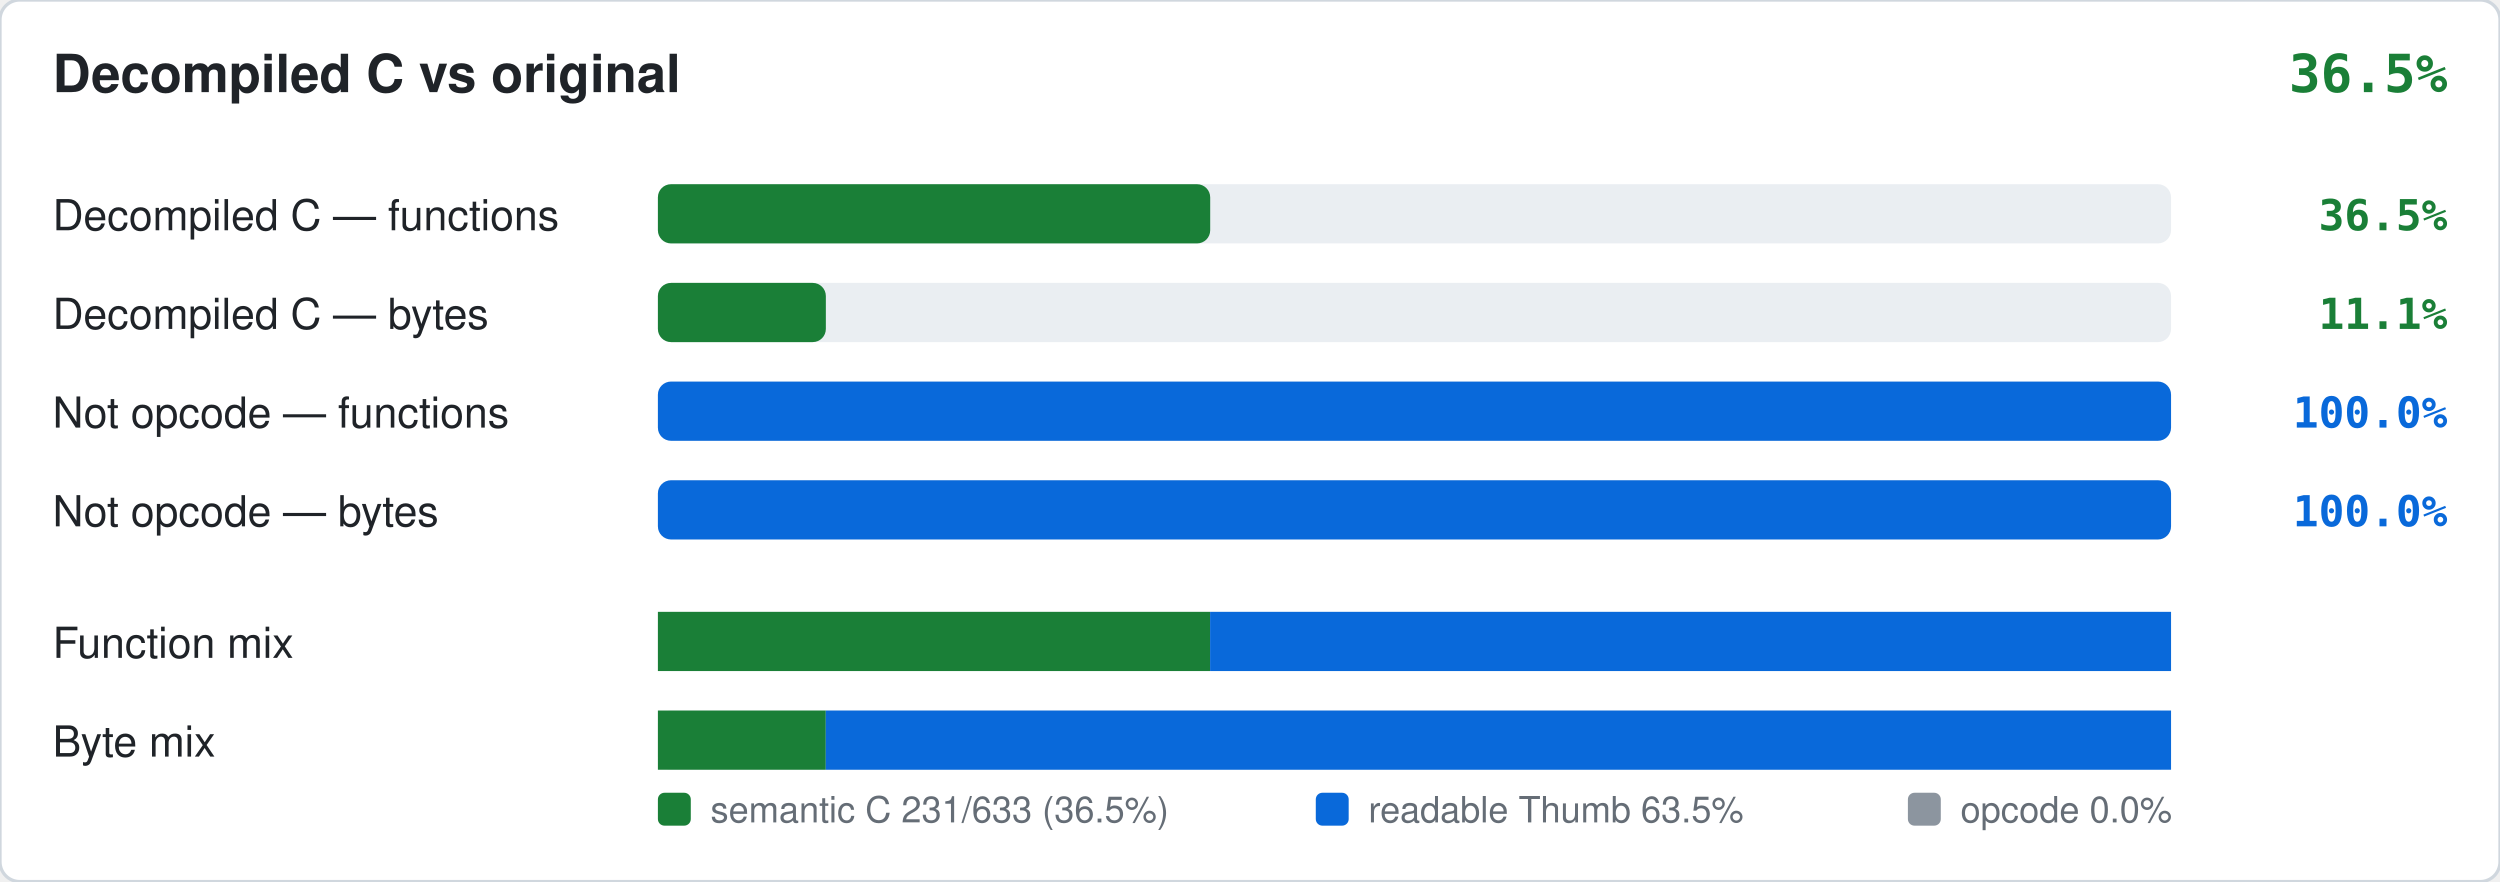
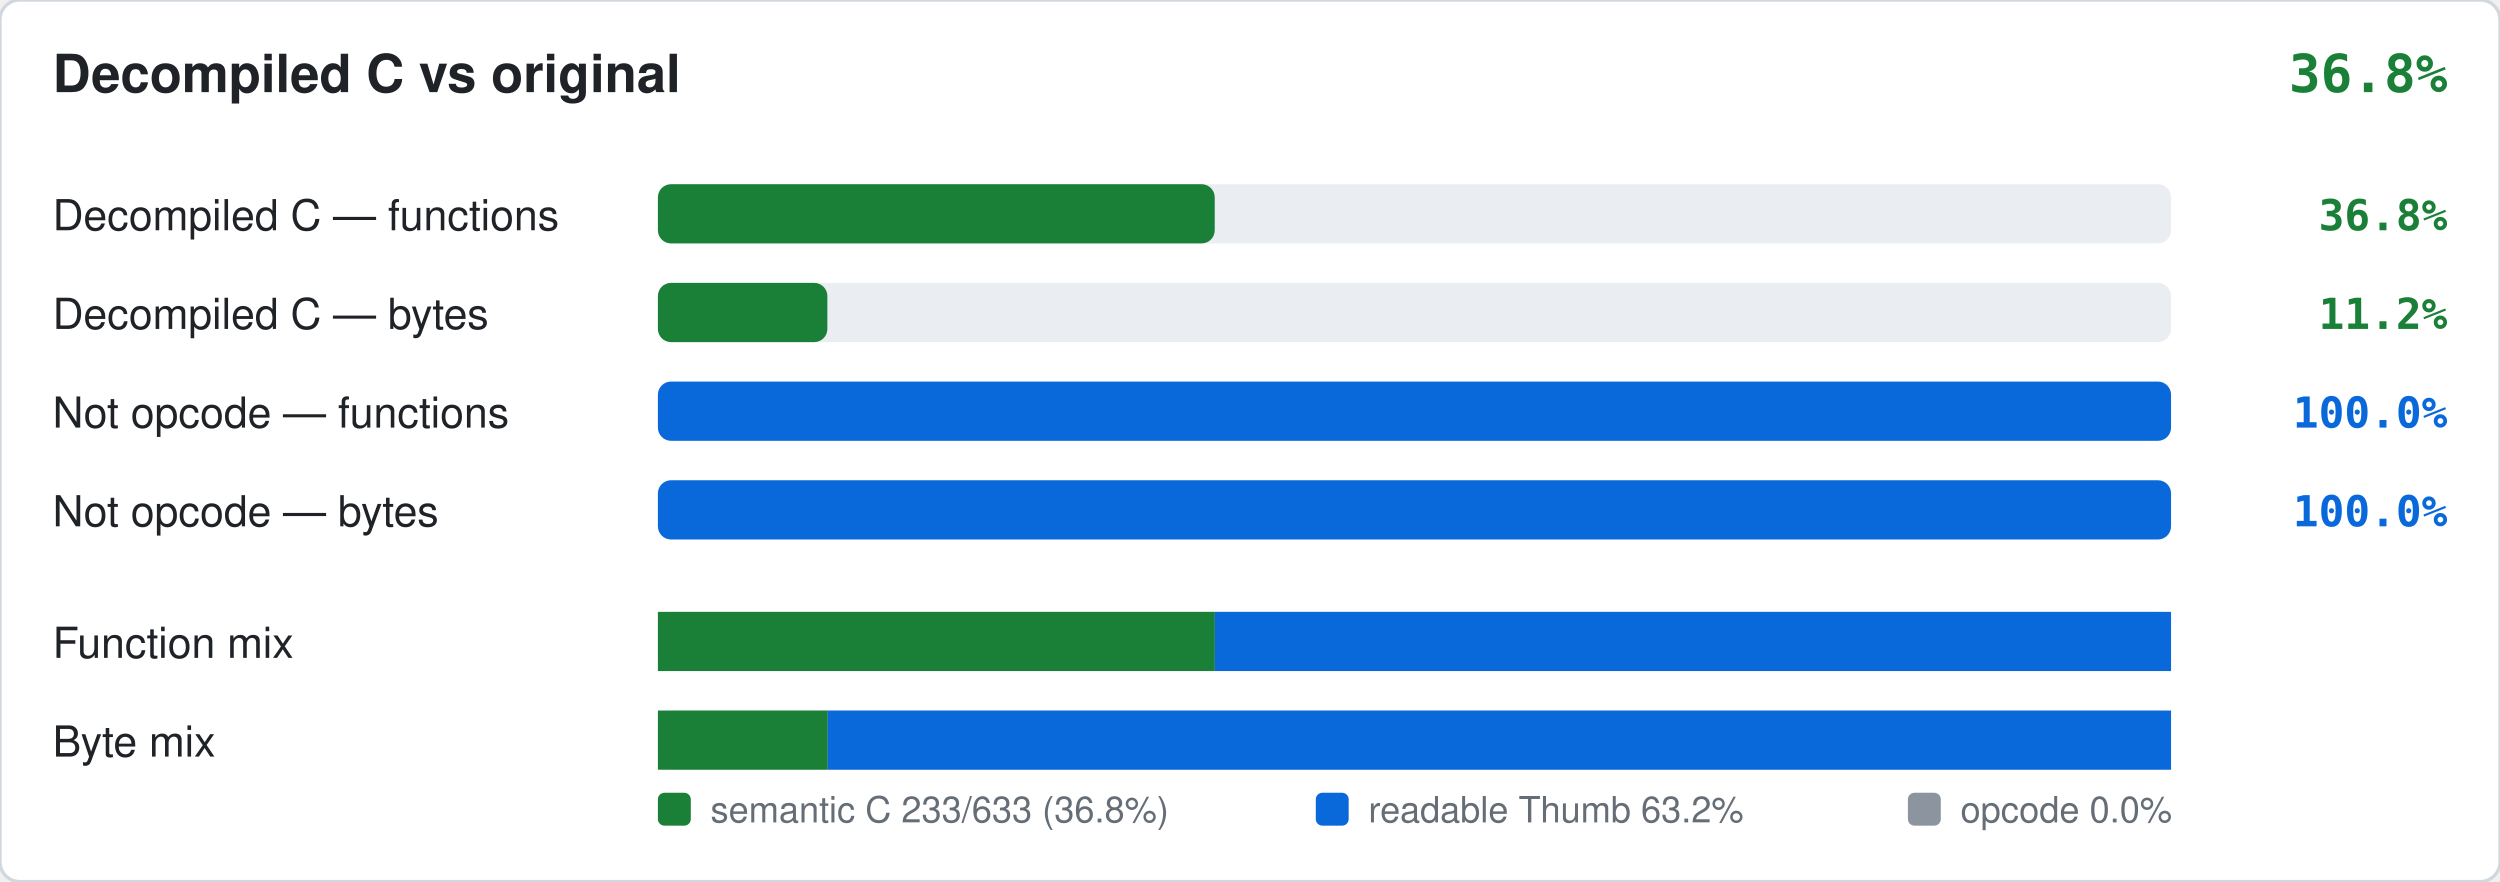
- <svg xmlns="http://www.w3.org/2000/svg" width="760" height="268" viewBox="0 0 760 268" role="img" aria-label="Decompiled C 36.5% functions, 11.1% bytes (231/633, 10,016/90,272)">
+ <svg xmlns="http://www.w3.org/2000/svg" width="760" height="268" viewBox="0 0 760 268" role="img" aria-label="Decompiled C 36.8% functions, 11.2% bytes (233/633, 10,136/90,272)">
  <rect width="760" height="268" rx="6" fill="#ffffff" stroke="#d0d7de" />
  <text x="16" y="28" font-family="-apple-system,BlinkMacSystemFont,Segoe UI,Helvetica,Arial,sans-serif" font-size="16" font-weight="600" fill="#1f2328">Decompiled C vs original</text>
-   <text x="744" y="28" text-anchor="end" font-family="ui-monospace,SFMono-Regular,Menlo,Consolas,monospace" font-size="16" font-weight="700" fill="#1a7f37">36.5%</text>
+   <text x="744" y="28" text-anchor="end" font-family="ui-monospace,SFMono-Regular,Menlo,Consolas,monospace" font-size="16" font-weight="700" fill="#1a7f37">36.8%</text>
  <text x="16" y="70" font-family="-apple-system,BlinkMacSystemFont,Segoe UI,Helvetica,Arial,sans-serif" font-size="13" fill="#1f2328">Decompiled C — functions</text>
  <rect x="200.00" y="56.00" width="460.00" height="18.00" rx="4" fill="#eaeef2" />
-   <rect x="200.00" y="56.00" width="167.90" height="18.00" rx="4" fill="#1a7f37" />
-   <text x="744" y="70" text-anchor="end" font-family="ui-monospace,SFMono-Regular,Menlo,Consolas,monospace" font-size="13" font-weight="700" fill="#1a7f37">36.5%</text>
+   <rect x="200.00" y="56.00" width="169.28" height="18.00" rx="4" fill="#1a7f37" />
+   <text x="744" y="70" text-anchor="end" font-family="ui-monospace,SFMono-Regular,Menlo,Consolas,monospace" font-size="13" font-weight="700" fill="#1a7f37">36.8%</text>
  <text x="16" y="100" font-family="-apple-system,BlinkMacSystemFont,Segoe UI,Helvetica,Arial,sans-serif" font-size="13" fill="#1f2328">Decompiled C — bytes</text>
  <rect x="200.00" y="86.00" width="460.00" height="18.00" rx="4" fill="#eaeef2" />
-   <rect x="200.00" y="86.00" width="51.06" height="18.00" rx="4" fill="#1a7f37" />
-   <text x="744" y="100" text-anchor="end" font-family="ui-monospace,SFMono-Regular,Menlo,Consolas,monospace" font-size="13" font-weight="700" fill="#1a7f37">11.1%</text>
+   <rect x="200.00" y="86.00" width="51.52" height="18.00" rx="4" fill="#1a7f37" />
+   <text x="744" y="100" text-anchor="end" font-family="ui-monospace,SFMono-Regular,Menlo,Consolas,monospace" font-size="13" font-weight="700" fill="#1a7f37">11.2%</text>
  <text x="16" y="130" font-family="-apple-system,BlinkMacSystemFont,Segoe UI,Helvetica,Arial,sans-serif" font-size="13" fill="#1f2328">Not opcode — functions</text>
  <rect x="200.00" y="116.00" width="460.00" height="18.00" rx="4" fill="#eaeef2" />
  <rect x="200.00" y="116.00" width="460.00" height="18.00" rx="4" fill="#0969da" />
  <text x="744" y="130" text-anchor="end" font-family="ui-monospace,SFMono-Regular,Menlo,Consolas,monospace" font-size="13" font-weight="700" fill="#0969da">100.0%</text>
  <text x="16" y="160" font-family="-apple-system,BlinkMacSystemFont,Segoe UI,Helvetica,Arial,sans-serif" font-size="13" fill="#1f2328">Not opcode — bytes</text>
  <rect x="200.00" y="146.00" width="460.00" height="18.00" rx="4" fill="#eaeef2" />
  <rect x="200.00" y="146.00" width="460.00" height="18.00" rx="4" fill="#0969da" />
  <text x="744" y="160" text-anchor="end" font-family="ui-monospace,SFMono-Regular,Menlo,Consolas,monospace" font-size="13" font-weight="700" fill="#0969da">100.0%</text>
  <text x="16" y="200" font-family="-apple-system,BlinkMacSystemFont,Segoe UI,Helvetica,Arial,sans-serif" font-size="13" fill="#1f2328">Function mix</text>
  <rect x="200.00" y="186.00" width="460.00" height="18.00" rx="4" fill="#eaeef2" />
-   <rect x="200.00" y="186.00" width="167.87" height="18.00" fill="#1a7f37" />
-   <rect x="367.87" y="186.00" width="292.13" height="18.00" fill="#0969da" />
+   <rect x="200.00" y="186.00" width="169.32" height="18.00" fill="#1a7f37" />
+   <rect x="369.32" y="186.00" width="290.68" height="18.00" fill="#0969da" />
  <text x="16" y="230" font-family="-apple-system,BlinkMacSystemFont,Segoe UI,Helvetica,Arial,sans-serif" font-size="13" fill="#1f2328">Byte mix</text>
  <rect x="200.00" y="216.00" width="460.00" height="18.00" rx="4" fill="#eaeef2" />
-   <rect x="200.00" y="216.00" width="51.04" height="18.00" fill="#1a7f37" />
-   <rect x="251.04" y="216.00" width="408.96" height="18.00" fill="#0969da" />
+   <rect x="200.00" y="216.00" width="51.65" height="18.00" fill="#1a7f37" />
+   <rect x="251.65" y="216.00" width="408.35" height="18.00" fill="#0969da" />
  <rect x="200" y="241" width="10" height="10" rx="2" fill="#1a7f37" />
-   <text x="216" y="250" font-family="-apple-system,BlinkMacSystemFont,Segoe UI,Helvetica,Arial,sans-serif" font-size="11" fill="#656d76">semantic C 231/633 (36.5%)</text>
+   <text x="216" y="250" font-family="-apple-system,BlinkMacSystemFont,Segoe UI,Helvetica,Arial,sans-serif" font-size="11" fill="#656d76">semantic C 233/633 (36.8%)</text>
  <rect x="400" y="241" width="10" height="10" rx="2" fill="#0969da" />
-   <text x="416" y="250" font-family="-apple-system,BlinkMacSystemFont,Segoe UI,Helvetica,Arial,sans-serif" font-size="11" fill="#656d76">readable Thumb 63.5%</text>
+   <text x="416" y="250" font-family="-apple-system,BlinkMacSystemFont,Segoe UI,Helvetica,Arial,sans-serif" font-size="11" fill="#656d76">readable Thumb 63.2%</text>
  <rect x="580" y="241" width="10" height="10" rx="2" fill="#8c959f" />
  <text x="596" y="250" font-family="-apple-system,BlinkMacSystemFont,Segoe UI,Helvetica,Arial,sans-serif" font-size="11" fill="#656d76">opcode 0.0%</text>
</svg>
